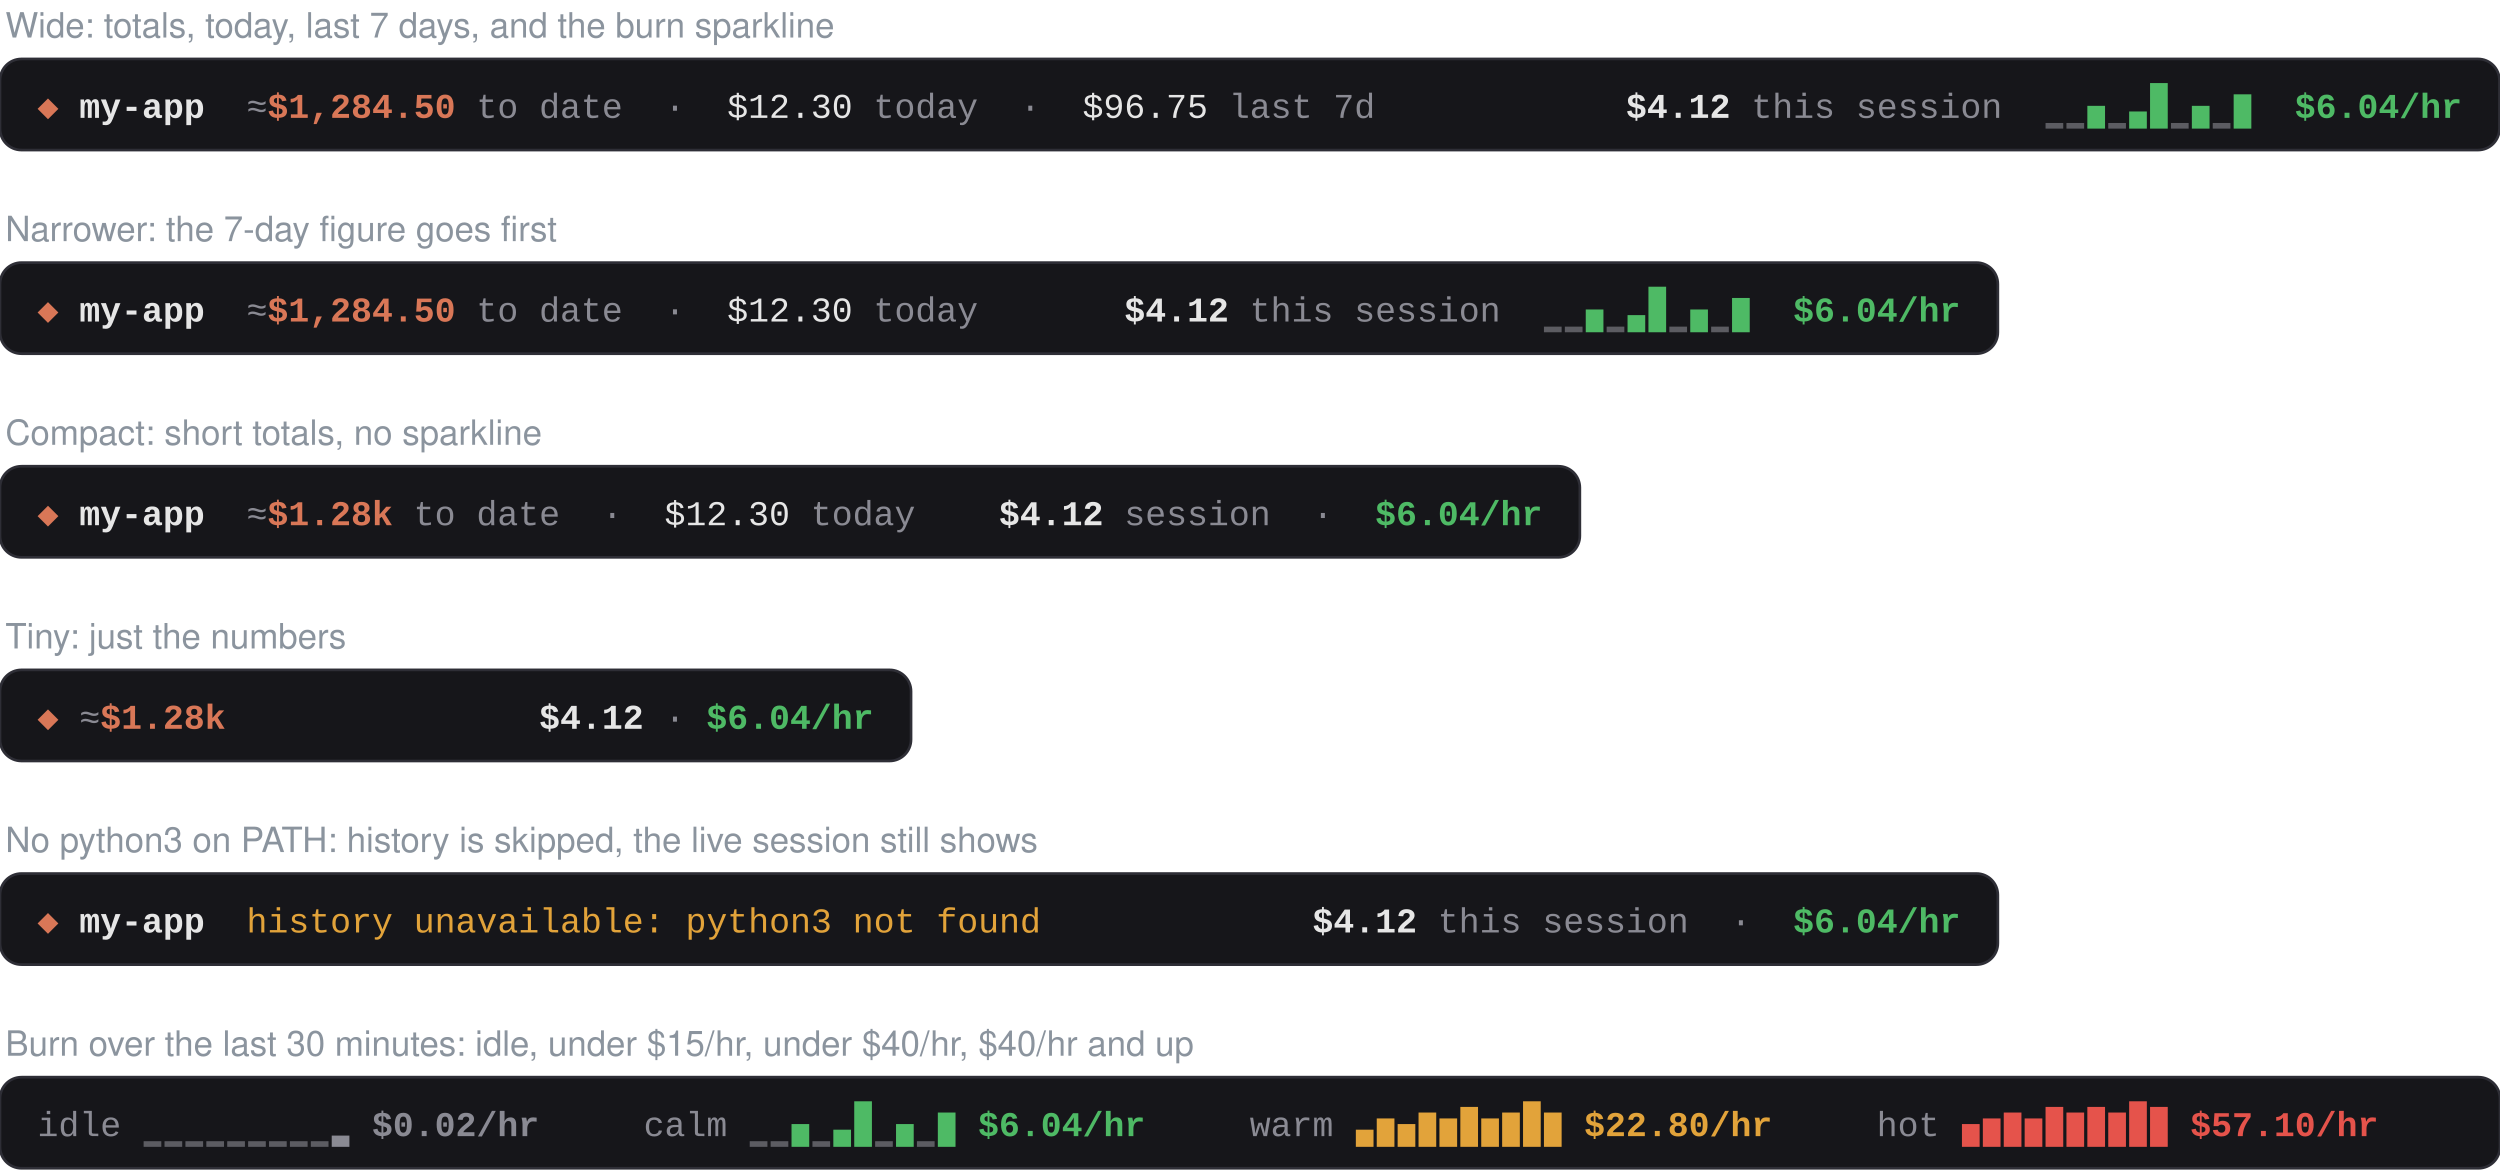
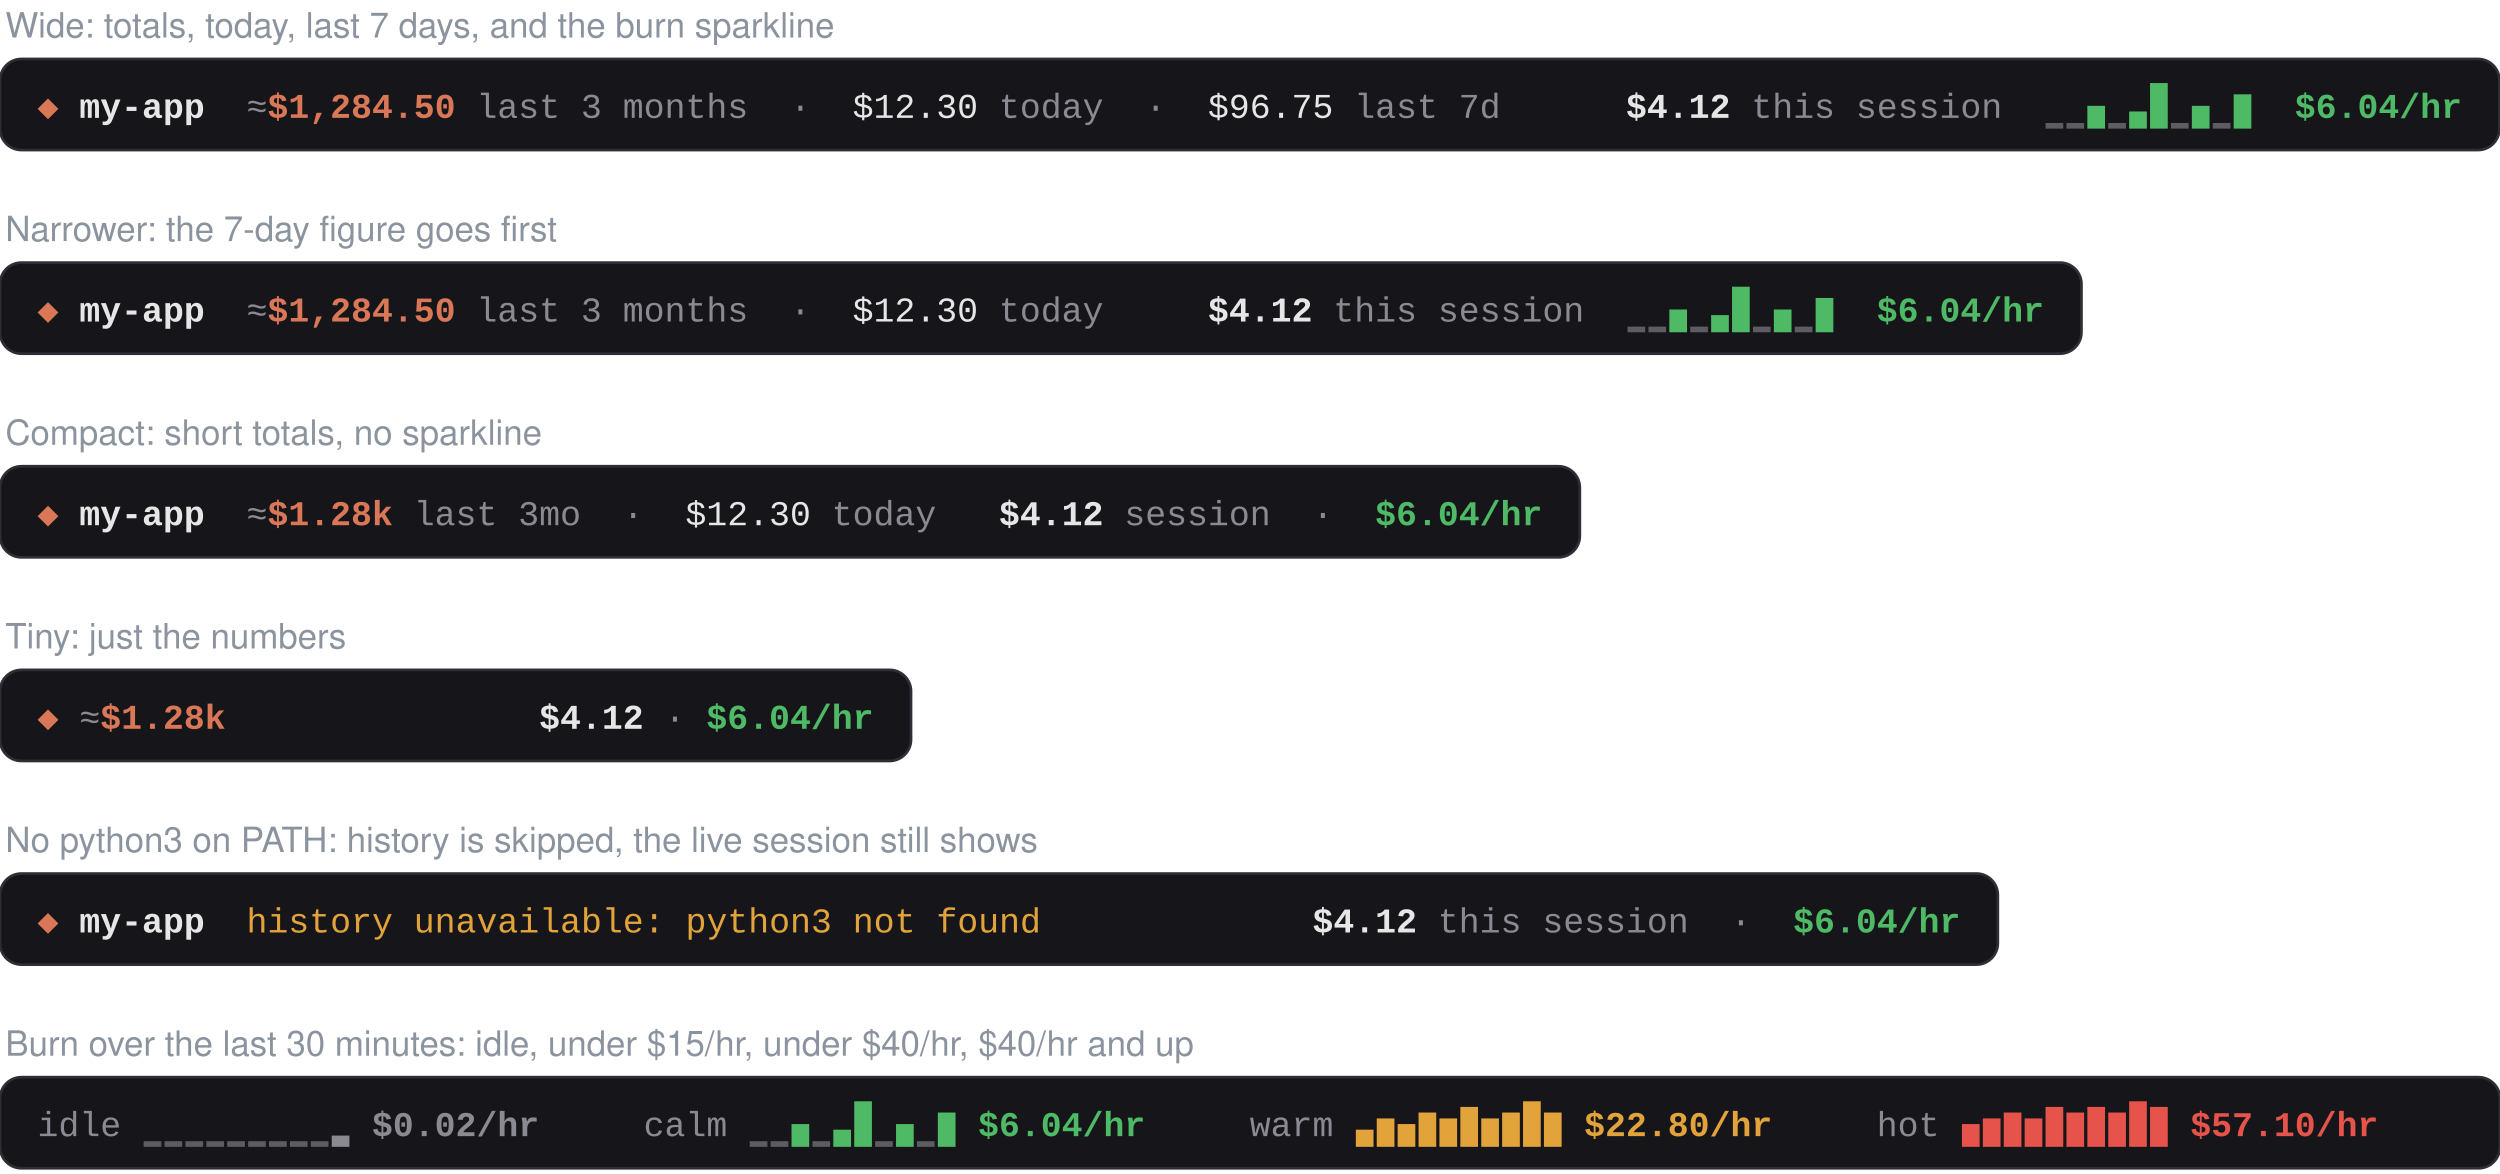
<svg xmlns="http://www.w3.org/2000/svg" width="933" height="438" viewBox="0 0 933 438" role="img" aria-label="repo-spend's bar at four widths, without python3, and its four burn colours" font-family="ui-monospace, SFMono-Regular, Menlo, Consolas, 'Liberation Mono', monospace" font-size="13">
  <text x="2" y="14" fill="#8b949e" font-family="-apple-system, BlinkMacSystemFont, 'Segoe UI', Helvetica, Arial, sans-serif" font-size="13">Wide: totals, today, last 7 days, and the burn sparkline</text>
  <rect x="0" y="22" width="932.8" height="34" rx="8" fill="#16161a" stroke="#2e2e36" />
  <text x="14.0" y="44" textLength="7.8" lengthAdjust="spacingAndGlyphs" fill="#d97757">◆</text>
  <text x="29.6" y="44" textLength="46.8" lengthAdjust="spacingAndGlyphs" fill="#e6e6e6" font-weight="700">my-app</text>
  <text x="92.0" y="44" textLength="7.8" lengthAdjust="spacingAndGlyphs" fill="#8a8a93">≈</text>
  <text x="99.8" y="44" textLength="70.2" lengthAdjust="spacingAndGlyphs" fill="#d97757" font-weight="700">$1,284.50</text>
-   <text x="177.8" y="44" textLength="54.6" lengthAdjust="spacingAndGlyphs" fill="#8a8a93">to date</text>
-   <text x="248.0" y="44" textLength="7.8" lengthAdjust="spacingAndGlyphs" fill="#8a8a93">·</text>
-   <text x="271.4" y="44" textLength="46.8" lengthAdjust="spacingAndGlyphs" fill="#e6e6e6">$12.30</text>
-   <text x="326.0" y="44" textLength="39.0" lengthAdjust="spacingAndGlyphs" fill="#8a8a93">today</text>
-   <text x="380.6" y="44" textLength="7.8" lengthAdjust="spacingAndGlyphs" fill="#8a8a93">·</text>
-   <text x="404.0" y="44" textLength="46.8" lengthAdjust="spacingAndGlyphs" fill="#e6e6e6">$96.75</text>
-   <text x="458.6" y="44" textLength="54.6" lengthAdjust="spacingAndGlyphs" fill="#8a8a93">last 7d</text>
+   <text x="177.8" y="44" textLength="101.4" lengthAdjust="spacingAndGlyphs" fill="#8a8a93">last 3 months</text>
+   <text x="294.8" y="44" textLength="7.8" lengthAdjust="spacingAndGlyphs" fill="#8a8a93">·</text>
+   <text x="318.2" y="44" textLength="46.8" lengthAdjust="spacingAndGlyphs" fill="#e6e6e6">$12.30</text>
+   <text x="372.8" y="44" textLength="39.0" lengthAdjust="spacingAndGlyphs" fill="#8a8a93">today</text>
+   <text x="427.4" y="44" textLength="7.8" lengthAdjust="spacingAndGlyphs" fill="#8a8a93">·</text>
+   <text x="450.8" y="44" textLength="46.8" lengthAdjust="spacingAndGlyphs" fill="#e6e6e6">$96.75</text>
+   <text x="505.4" y="44" textLength="54.6" lengthAdjust="spacingAndGlyphs" fill="#8a8a93">last 7d</text>
  <text x="606.8" y="44" textLength="39.0" lengthAdjust="spacingAndGlyphs" fill="#e6e6e6" font-weight="700">$4.12</text>
  <text x="653.6" y="44" textLength="93.6" lengthAdjust="spacingAndGlyphs" fill="#8a8a93">this session</text>
  <rect x="763.4" y="45.9" width="6.6" height="2.1" fill="#8a8a93" fill-opacity="0.6" />
  <rect x="771.2" y="45.9" width="6.6" height="2.1" fill="#8a8a93" fill-opacity="0.6" />
  <rect x="779.0" y="39.5" width="6.6" height="8.5" fill="#4eba65" fill-opacity="1" />
  <rect x="786.8" y="45.9" width="6.6" height="2.1" fill="#8a8a93" fill-opacity="0.6" />
  <rect x="794.6" y="41.6" width="6.6" height="6.4" fill="#4eba65" fill-opacity="1" />
  <rect x="802.4" y="31.0" width="6.6" height="17.0" fill="#4eba65" fill-opacity="1" />
  <rect x="810.2" y="45.9" width="6.6" height="2.1" fill="#8a8a93" fill-opacity="0.6" />
  <rect x="818.0" y="39.5" width="6.6" height="8.5" fill="#4eba65" fill-opacity="1" />
  <rect x="825.8" y="45.9" width="6.6" height="2.1" fill="#8a8a93" fill-opacity="0.6" />
  <rect x="833.6" y="35.2" width="6.6" height="12.8" fill="#4eba65" fill-opacity="1" />
  <text x="856.4" y="44" textLength="62.4" lengthAdjust="spacingAndGlyphs" fill="#4eba65" font-weight="700">$6.04/hr</text>
  <text x="2" y="90" fill="#8b949e" font-family="-apple-system, BlinkMacSystemFont, 'Segoe UI', Helvetica, Arial, sans-serif" font-size="13">Narrower: the 7-day figure goes first</text>
-   <rect x="0" y="98" width="745.6" height="34" rx="8" fill="#16161a" stroke="#2e2e36" />
+   <rect x="0" y="98" width="776.8" height="34" rx="8" fill="#16161a" stroke="#2e2e36" />
  <text x="14.0" y="120" textLength="7.8" lengthAdjust="spacingAndGlyphs" fill="#d97757">◆</text>
  <text x="29.6" y="120" textLength="46.8" lengthAdjust="spacingAndGlyphs" fill="#e6e6e6" font-weight="700">my-app</text>
  <text x="92.0" y="120" textLength="7.8" lengthAdjust="spacingAndGlyphs" fill="#8a8a93">≈</text>
  <text x="99.8" y="120" textLength="70.2" lengthAdjust="spacingAndGlyphs" fill="#d97757" font-weight="700">$1,284.50</text>
-   <text x="177.8" y="120" textLength="54.6" lengthAdjust="spacingAndGlyphs" fill="#8a8a93">to date</text>
-   <text x="248.0" y="120" textLength="7.8" lengthAdjust="spacingAndGlyphs" fill="#8a8a93">·</text>
-   <text x="271.4" y="120" textLength="46.8" lengthAdjust="spacingAndGlyphs" fill="#e6e6e6">$12.30</text>
-   <text x="326.0" y="120" textLength="39.0" lengthAdjust="spacingAndGlyphs" fill="#8a8a93">today</text>
-   <text x="419.6" y="120" textLength="39.0" lengthAdjust="spacingAndGlyphs" fill="#e6e6e6" font-weight="700">$4.12</text>
-   <text x="466.4" y="120" textLength="93.6" lengthAdjust="spacingAndGlyphs" fill="#8a8a93">this session</text>
-   <rect x="576.2" y="121.9" width="6.6" height="2.1" fill="#8a8a93" fill-opacity="0.6" />
-   <rect x="584.0" y="121.9" width="6.6" height="2.1" fill="#8a8a93" fill-opacity="0.6" />
-   <rect x="591.8" y="115.5" width="6.6" height="8.5" fill="#4eba65" fill-opacity="1" />
-   <rect x="599.6" y="121.9" width="6.6" height="2.1" fill="#8a8a93" fill-opacity="0.6" />
-   <rect x="607.4" y="117.6" width="6.6" height="6.4" fill="#4eba65" fill-opacity="1" />
-   <rect x="615.2" y="107.0" width="6.6" height="17.0" fill="#4eba65" fill-opacity="1" />
-   <rect x="623.0" y="121.9" width="6.6" height="2.1" fill="#8a8a93" fill-opacity="0.6" />
-   <rect x="630.8" y="115.5" width="6.6" height="8.5" fill="#4eba65" fill-opacity="1" />
-   <rect x="638.6" y="121.9" width="6.6" height="2.1" fill="#8a8a93" fill-opacity="0.6" />
-   <rect x="646.4" y="111.2" width="6.6" height="12.8" fill="#4eba65" fill-opacity="1" />
-   <text x="669.2" y="120" textLength="62.4" lengthAdjust="spacingAndGlyphs" fill="#4eba65" font-weight="700">$6.04/hr</text>
+   <text x="177.8" y="120" textLength="101.4" lengthAdjust="spacingAndGlyphs" fill="#8a8a93">last 3 months</text>
+   <text x="294.8" y="120" textLength="7.8" lengthAdjust="spacingAndGlyphs" fill="#8a8a93">·</text>
+   <text x="318.2" y="120" textLength="46.8" lengthAdjust="spacingAndGlyphs" fill="#e6e6e6">$12.30</text>
+   <text x="372.8" y="120" textLength="39.0" lengthAdjust="spacingAndGlyphs" fill="#8a8a93">today</text>
+   <text x="450.8" y="120" textLength="39.0" lengthAdjust="spacingAndGlyphs" fill="#e6e6e6" font-weight="700">$4.12</text>
+   <text x="497.6" y="120" textLength="93.6" lengthAdjust="spacingAndGlyphs" fill="#8a8a93">this session</text>
+   <rect x="607.4" y="121.9" width="6.6" height="2.1" fill="#8a8a93" fill-opacity="0.6" />
+   <rect x="615.2" y="121.9" width="6.6" height="2.1" fill="#8a8a93" fill-opacity="0.6" />
+   <rect x="623.0" y="115.5" width="6.6" height="8.5" fill="#4eba65" fill-opacity="1" />
+   <rect x="630.8" y="121.9" width="6.6" height="2.1" fill="#8a8a93" fill-opacity="0.6" />
+   <rect x="638.6" y="117.6" width="6.6" height="6.4" fill="#4eba65" fill-opacity="1" />
+   <rect x="646.4" y="107.0" width="6.6" height="17.0" fill="#4eba65" fill-opacity="1" />
+   <rect x="654.2" y="121.9" width="6.6" height="2.1" fill="#8a8a93" fill-opacity="0.6" />
+   <rect x="662.0" y="115.5" width="6.6" height="8.5" fill="#4eba65" fill-opacity="1" />
+   <rect x="669.8" y="121.9" width="6.6" height="2.1" fill="#8a8a93" fill-opacity="0.6" />
+   <rect x="677.6" y="111.2" width="6.6" height="12.8" fill="#4eba65" fill-opacity="1" />
+   <text x="700.4" y="120" textLength="62.4" lengthAdjust="spacingAndGlyphs" fill="#4eba65" font-weight="700">$6.04/hr</text>
  <text x="2" y="166" fill="#8b949e" font-family="-apple-system, BlinkMacSystemFont, 'Segoe UI', Helvetica, Arial, sans-serif" font-size="13">Compact: short totals, no sparkline</text>
  <rect x="0" y="174" width="589.6" height="34" rx="8" fill="#16161a" stroke="#2e2e36" />
  <text x="14.0" y="196" textLength="7.8" lengthAdjust="spacingAndGlyphs" fill="#d97757">◆</text>
  <text x="29.6" y="196" textLength="46.8" lengthAdjust="spacingAndGlyphs" fill="#e6e6e6" font-weight="700">my-app</text>
  <text x="92.0" y="196" textLength="7.8" lengthAdjust="spacingAndGlyphs" fill="#8a8a93">≈</text>
  <text x="99.8" y="196" textLength="46.8" lengthAdjust="spacingAndGlyphs" fill="#d97757" font-weight="700">$1.28k</text>
-   <text x="154.4" y="196" textLength="54.6" lengthAdjust="spacingAndGlyphs" fill="#8a8a93">to date</text>
-   <text x="224.6" y="196" textLength="7.8" lengthAdjust="spacingAndGlyphs" fill="#8a8a93">·</text>
-   <text x="248.0" y="196" textLength="46.8" lengthAdjust="spacingAndGlyphs" fill="#e6e6e6">$12.30</text>
-   <text x="302.6" y="196" textLength="39.0" lengthAdjust="spacingAndGlyphs" fill="#8a8a93">today</text>
+   <text x="154.4" y="196" textLength="62.4" lengthAdjust="spacingAndGlyphs" fill="#8a8a93">last 3mo</text>
+   <text x="232.4" y="196" textLength="7.8" lengthAdjust="spacingAndGlyphs" fill="#8a8a93">·</text>
+   <text x="255.8" y="196" textLength="46.8" lengthAdjust="spacingAndGlyphs" fill="#e6e6e6">$12.30</text>
+   <text x="310.4" y="196" textLength="39.0" lengthAdjust="spacingAndGlyphs" fill="#8a8a93">today</text>
  <text x="372.8" y="196" textLength="39.0" lengthAdjust="spacingAndGlyphs" fill="#e6e6e6" font-weight="700">$4.12</text>
  <text x="419.6" y="196" textLength="54.6" lengthAdjust="spacingAndGlyphs" fill="#8a8a93">session</text>
  <text x="489.8" y="196" textLength="7.8" lengthAdjust="spacingAndGlyphs" fill="#8a8a93">·</text>
  <text x="513.2" y="196" textLength="62.4" lengthAdjust="spacingAndGlyphs" fill="#4eba65" font-weight="700">$6.04/hr</text>
  <text x="2" y="242" fill="#8b949e" font-family="-apple-system, BlinkMacSystemFont, 'Segoe UI', Helvetica, Arial, sans-serif" font-size="13">Tiny: just the numbers</text>
  <rect x="0" y="250" width="340.0" height="34" rx="8" fill="#16161a" stroke="#2e2e36" />
  <text x="14.0" y="272" textLength="7.8" lengthAdjust="spacingAndGlyphs" fill="#d97757">◆</text>
  <text x="29.6" y="272" textLength="7.8" lengthAdjust="spacingAndGlyphs" fill="#8a8a93">≈</text>
  <text x="37.4" y="272" textLength="46.8" lengthAdjust="spacingAndGlyphs" fill="#d97757" font-weight="700">$1.28k</text>
  <text x="201.2" y="272" textLength="39.0" lengthAdjust="spacingAndGlyphs" fill="#e6e6e6" font-weight="700">$4.12</text>
  <text x="248.0" y="272" textLength="7.8" lengthAdjust="spacingAndGlyphs" fill="#8a8a93">·</text>
  <text x="263.6" y="272" textLength="62.4" lengthAdjust="spacingAndGlyphs" fill="#4eba65" font-weight="700">$6.04/hr</text>
  <text x="2" y="318" fill="#8b949e" font-family="-apple-system, BlinkMacSystemFont, 'Segoe UI', Helvetica, Arial, sans-serif" font-size="13">No python3 on PATH: history is skipped, the live session still shows</text>
  <rect x="0" y="326" width="745.6" height="34" rx="8" fill="#16161a" stroke="#2e2e36" />
  <text x="14.0" y="348" textLength="7.8" lengthAdjust="spacingAndGlyphs" fill="#d97757">◆</text>
  <text x="29.6" y="348" textLength="46.8" lengthAdjust="spacingAndGlyphs" fill="#e6e6e6" font-weight="700">my-app</text>
  <text x="92.0" y="348" textLength="296.4" lengthAdjust="spacingAndGlyphs" fill="#e2a33a">history unavailable: python3 not found</text>
  <text x="489.8" y="348" textLength="39.0" lengthAdjust="spacingAndGlyphs" fill="#e6e6e6" font-weight="700">$4.12</text>
  <text x="536.6" y="348" textLength="93.6" lengthAdjust="spacingAndGlyphs" fill="#8a8a93">this session</text>
  <text x="645.8" y="348" textLength="7.8" lengthAdjust="spacingAndGlyphs" fill="#8a8a93">·</text>
  <text x="669.2" y="348" textLength="62.4" lengthAdjust="spacingAndGlyphs" fill="#4eba65" font-weight="700">$6.04/hr</text>
  <text x="2" y="394" fill="#8b949e" font-family="-apple-system, BlinkMacSystemFont, 'Segoe UI', Helvetica, Arial, sans-serif" font-size="13">Burn over the last 30 minutes: idle, under $15/hr, under $40/hr, $40/hr and up</text>
  <rect x="0" y="402" width="933" height="34" rx="8" fill="#16161a" stroke="#2e2e36" />
  <text x="14.0" y="424" textLength="31.2" lengthAdjust="spacingAndGlyphs" fill="#8a8a93">idle</text>
  <rect x="53.6" y="425.9" width="6.6" height="2.1" fill="#8a8a93" fill-opacity="0.6" />
  <rect x="61.4" y="425.9" width="6.6" height="2.1" fill="#8a8a93" fill-opacity="0.6" />
  <rect x="69.2" y="425.9" width="6.6" height="2.1" fill="#8a8a93" fill-opacity="0.6" />
  <rect x="77.0" y="425.9" width="6.6" height="2.1" fill="#8a8a93" fill-opacity="0.6" />
  <rect x="84.8" y="425.9" width="6.6" height="2.1" fill="#8a8a93" fill-opacity="0.6" />
  <rect x="92.6" y="425.9" width="6.6" height="2.1" fill="#8a8a93" fill-opacity="0.6" />
  <rect x="100.4" y="425.9" width="6.6" height="2.1" fill="#8a8a93" fill-opacity="0.6" />
  <rect x="108.2" y="425.9" width="6.6" height="2.1" fill="#8a8a93" fill-opacity="0.6" />
  <rect x="116.0" y="425.9" width="6.6" height="2.1" fill="#8a8a93" fill-opacity="0.6" />
  <rect x="123.8" y="423.8" width="6.6" height="4.2" fill="#8a8a93" fill-opacity="1" />
  <text x="138.8" y="424" textLength="62.4" lengthAdjust="spacingAndGlyphs" fill="#8a8a93" font-weight="700">$0.02/hr</text>
  <text x="240.2" y="424" textLength="31.2" lengthAdjust="spacingAndGlyphs" fill="#8a8a93">calm</text>
  <rect x="279.8" y="425.9" width="6.6" height="2.1" fill="#8a8a93" fill-opacity="0.6" />
  <rect x="287.6" y="425.9" width="6.6" height="2.1" fill="#8a8a93" fill-opacity="0.6" />
  <rect x="295.4" y="419.5" width="6.6" height="8.5" fill="#4eba65" fill-opacity="1" />
  <rect x="303.2" y="425.9" width="6.6" height="2.1" fill="#8a8a93" fill-opacity="0.6" />
  <rect x="311.0" y="421.6" width="6.6" height="6.4" fill="#4eba65" fill-opacity="1" />
  <rect x="318.8" y="411.0" width="6.6" height="17.0" fill="#4eba65" fill-opacity="1" />
  <rect x="326.6" y="425.9" width="6.6" height="2.1" fill="#8a8a93" fill-opacity="0.6" />
  <rect x="334.4" y="419.5" width="6.6" height="8.5" fill="#4eba65" fill-opacity="1" />
  <rect x="342.2" y="425.9" width="6.6" height="2.1" fill="#8a8a93" fill-opacity="0.6" />
  <rect x="350.0" y="415.2" width="6.6" height="12.8" fill="#4eba65" fill-opacity="1" />
  <text x="365.0" y="424" textLength="62.4" lengthAdjust="spacingAndGlyphs" fill="#4eba65" font-weight="700">$6.04/hr</text>
  <text x="466.4" y="424" textLength="31.2" lengthAdjust="spacingAndGlyphs" fill="#8a8a93">warm</text>
  <rect x="506.0" y="421.6" width="6.6" height="6.4" fill="#e2a33a" fill-opacity="1" />
  <rect x="513.8" y="417.4" width="6.6" height="10.6" fill="#e2a33a" fill-opacity="1" />
  <rect x="521.6" y="419.5" width="6.6" height="8.5" fill="#e2a33a" fill-opacity="1" />
  <rect x="529.4" y="415.2" width="6.6" height="12.8" fill="#e2a33a" fill-opacity="1" />
  <rect x="537.2" y="417.4" width="6.6" height="10.6" fill="#e2a33a" fill-opacity="1" />
  <rect x="545.0" y="413.1" width="6.6" height="14.9" fill="#e2a33a" fill-opacity="1" />
  <rect x="552.8" y="417.4" width="6.6" height="10.6" fill="#e2a33a" fill-opacity="1" />
  <rect x="560.6" y="415.2" width="6.6" height="12.8" fill="#e2a33a" fill-opacity="1" />
  <rect x="568.4" y="411.0" width="6.6" height="17.0" fill="#e2a33a" fill-opacity="1" />
  <rect x="576.2" y="415.2" width="6.6" height="12.8" fill="#e2a33a" fill-opacity="1" />
  <text x="591.2" y="424" textLength="70.2" lengthAdjust="spacingAndGlyphs" fill="#e2a33a" font-weight="700">$22.80/hr</text>
  <text x="700.4" y="424" textLength="23.4" lengthAdjust="spacingAndGlyphs" fill="#8a8a93">hot</text>
  <rect x="732.2" y="419.5" width="6.6" height="8.5" fill="#e5534b" fill-opacity="1" />
  <rect x="740.0" y="417.4" width="6.6" height="10.6" fill="#e5534b" fill-opacity="1" />
  <rect x="747.8" y="415.2" width="6.6" height="12.8" fill="#e5534b" fill-opacity="1" />
  <rect x="755.6" y="417.4" width="6.6" height="10.6" fill="#e5534b" fill-opacity="1" />
  <rect x="763.4" y="413.1" width="6.6" height="14.9" fill="#e5534b" fill-opacity="1" />
  <rect x="771.2" y="415.2" width="6.6" height="12.8" fill="#e5534b" fill-opacity="1" />
  <rect x="779.0" y="413.1" width="6.6" height="14.9" fill="#e5534b" fill-opacity="1" />
  <rect x="786.8" y="415.2" width="6.6" height="12.8" fill="#e5534b" fill-opacity="1" />
  <rect x="794.6" y="411.0" width="6.6" height="17.0" fill="#e5534b" fill-opacity="1" />
  <rect x="802.4" y="413.1" width="6.6" height="14.9" fill="#e5534b" fill-opacity="1" />
  <text x="817.4" y="424" textLength="70.2" lengthAdjust="spacingAndGlyphs" fill="#e5534b" font-weight="700">$57.10/hr</text>
</svg>
